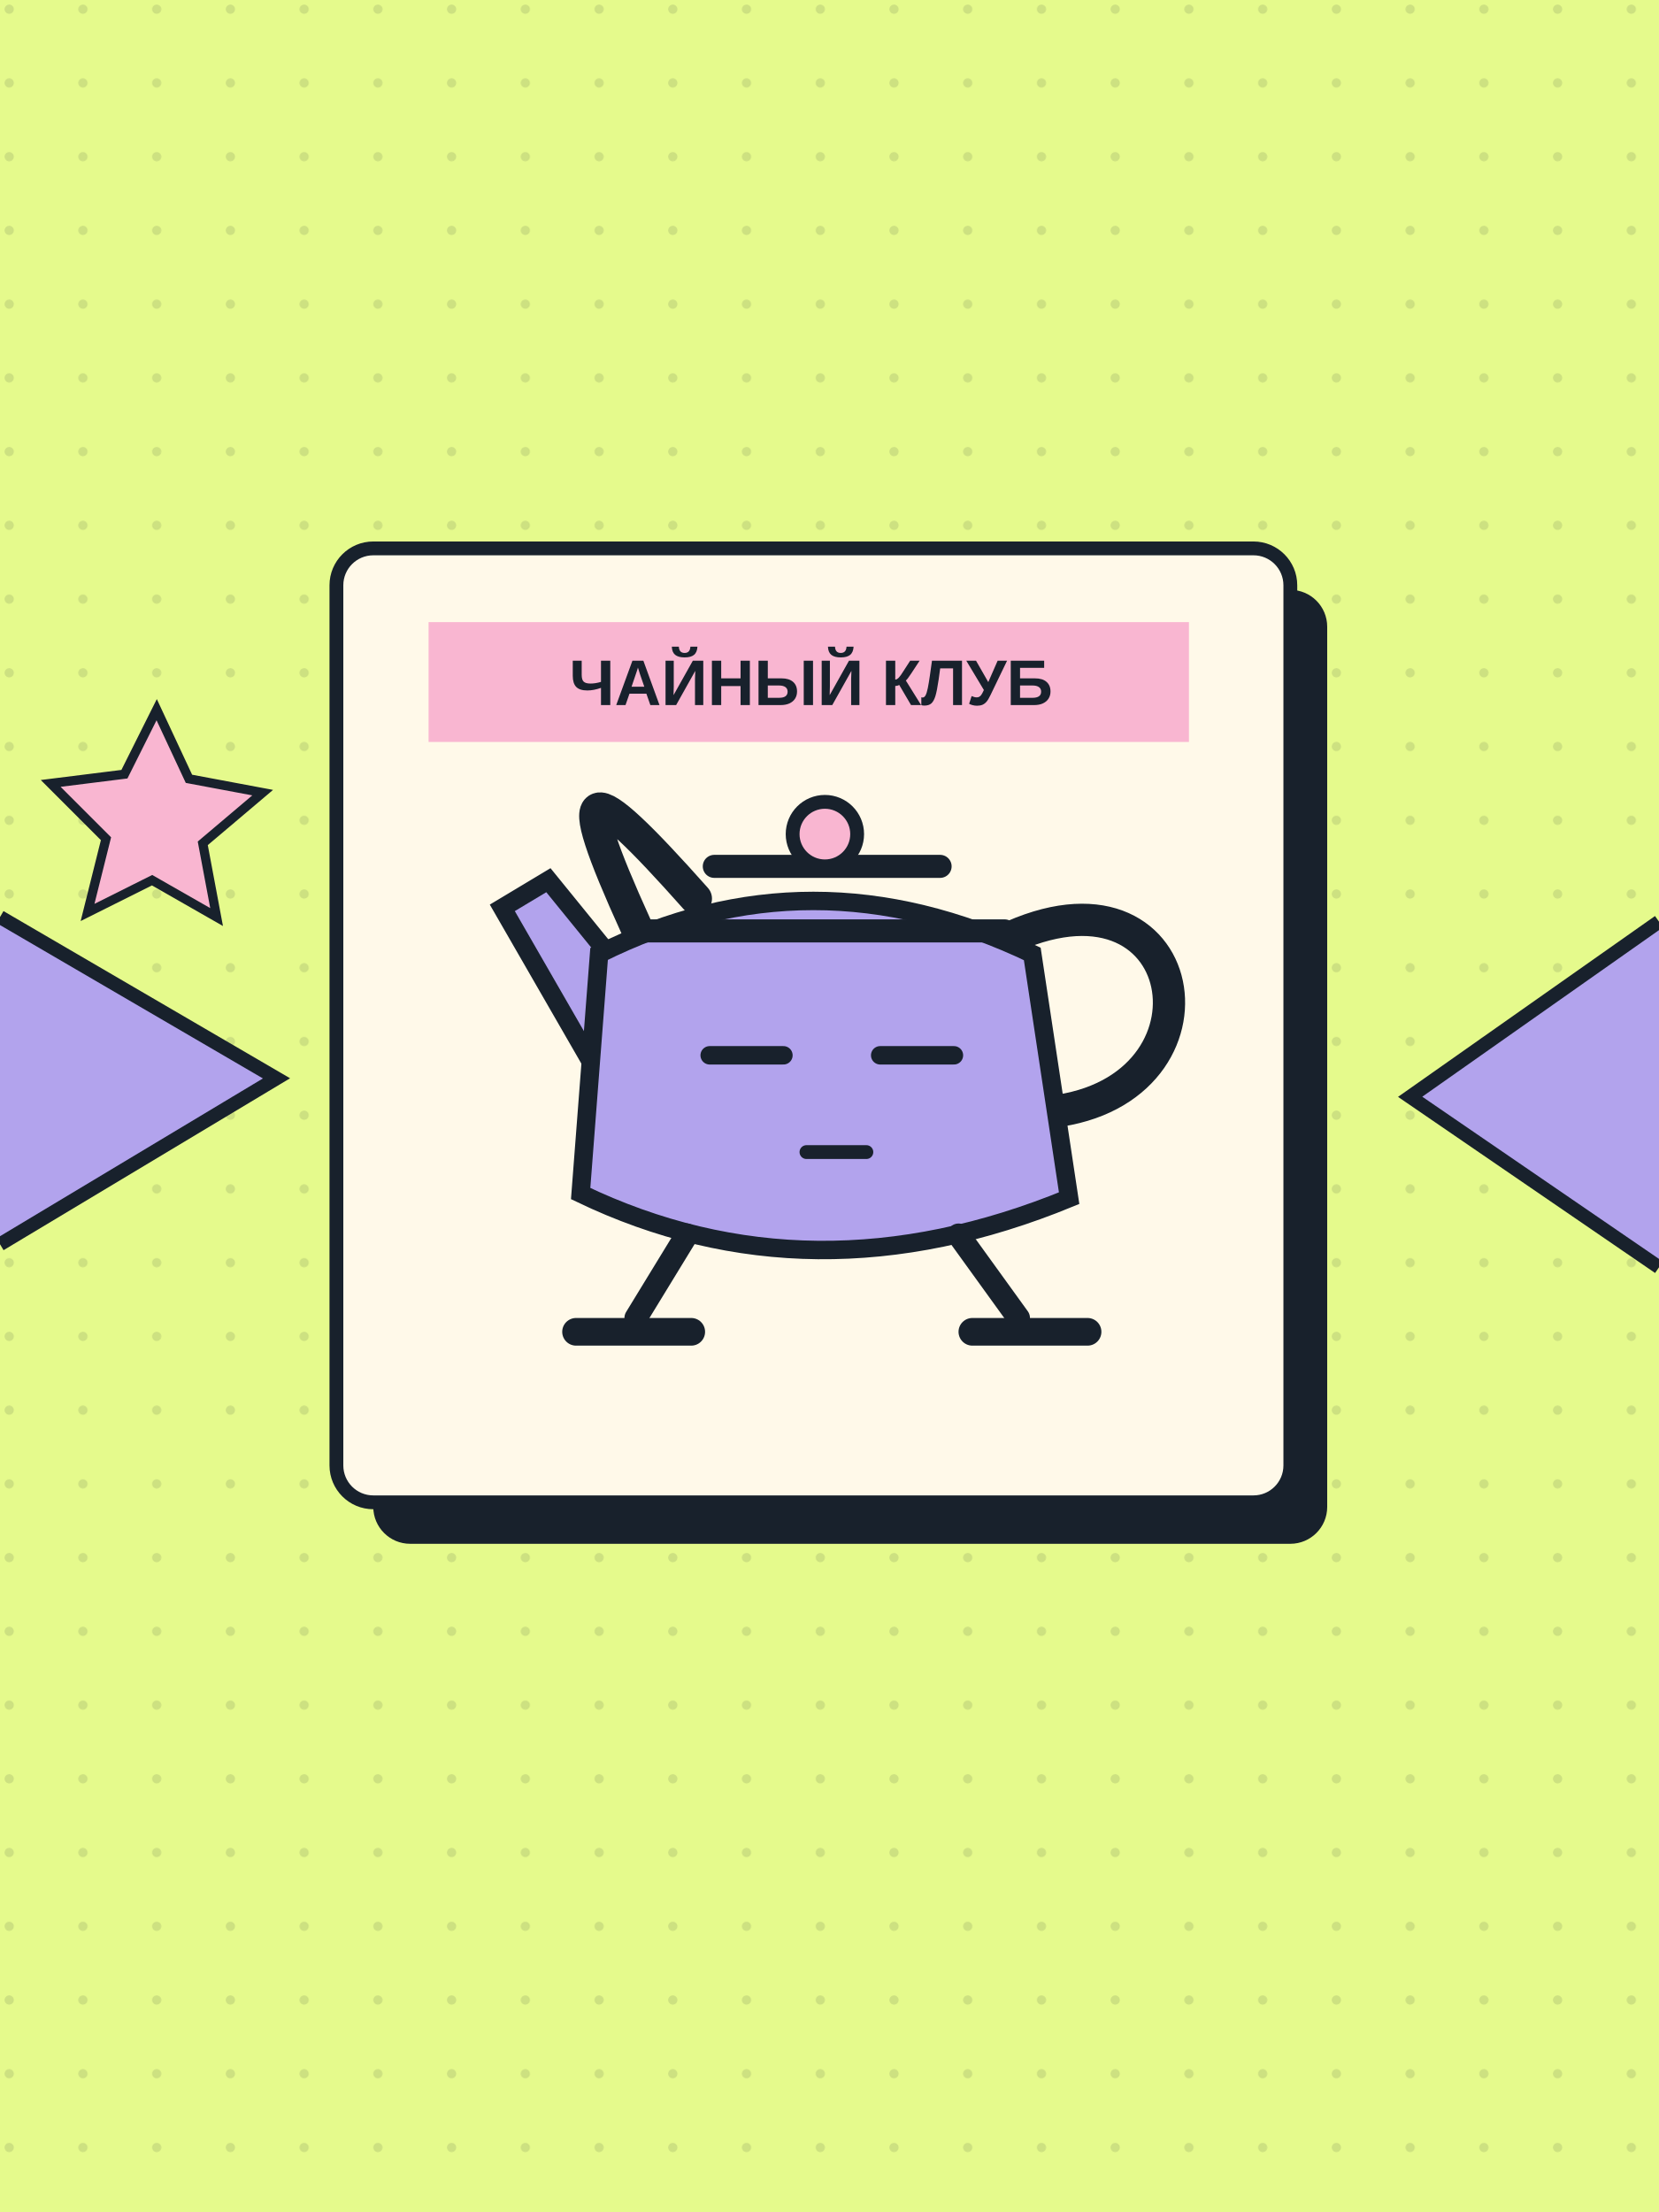
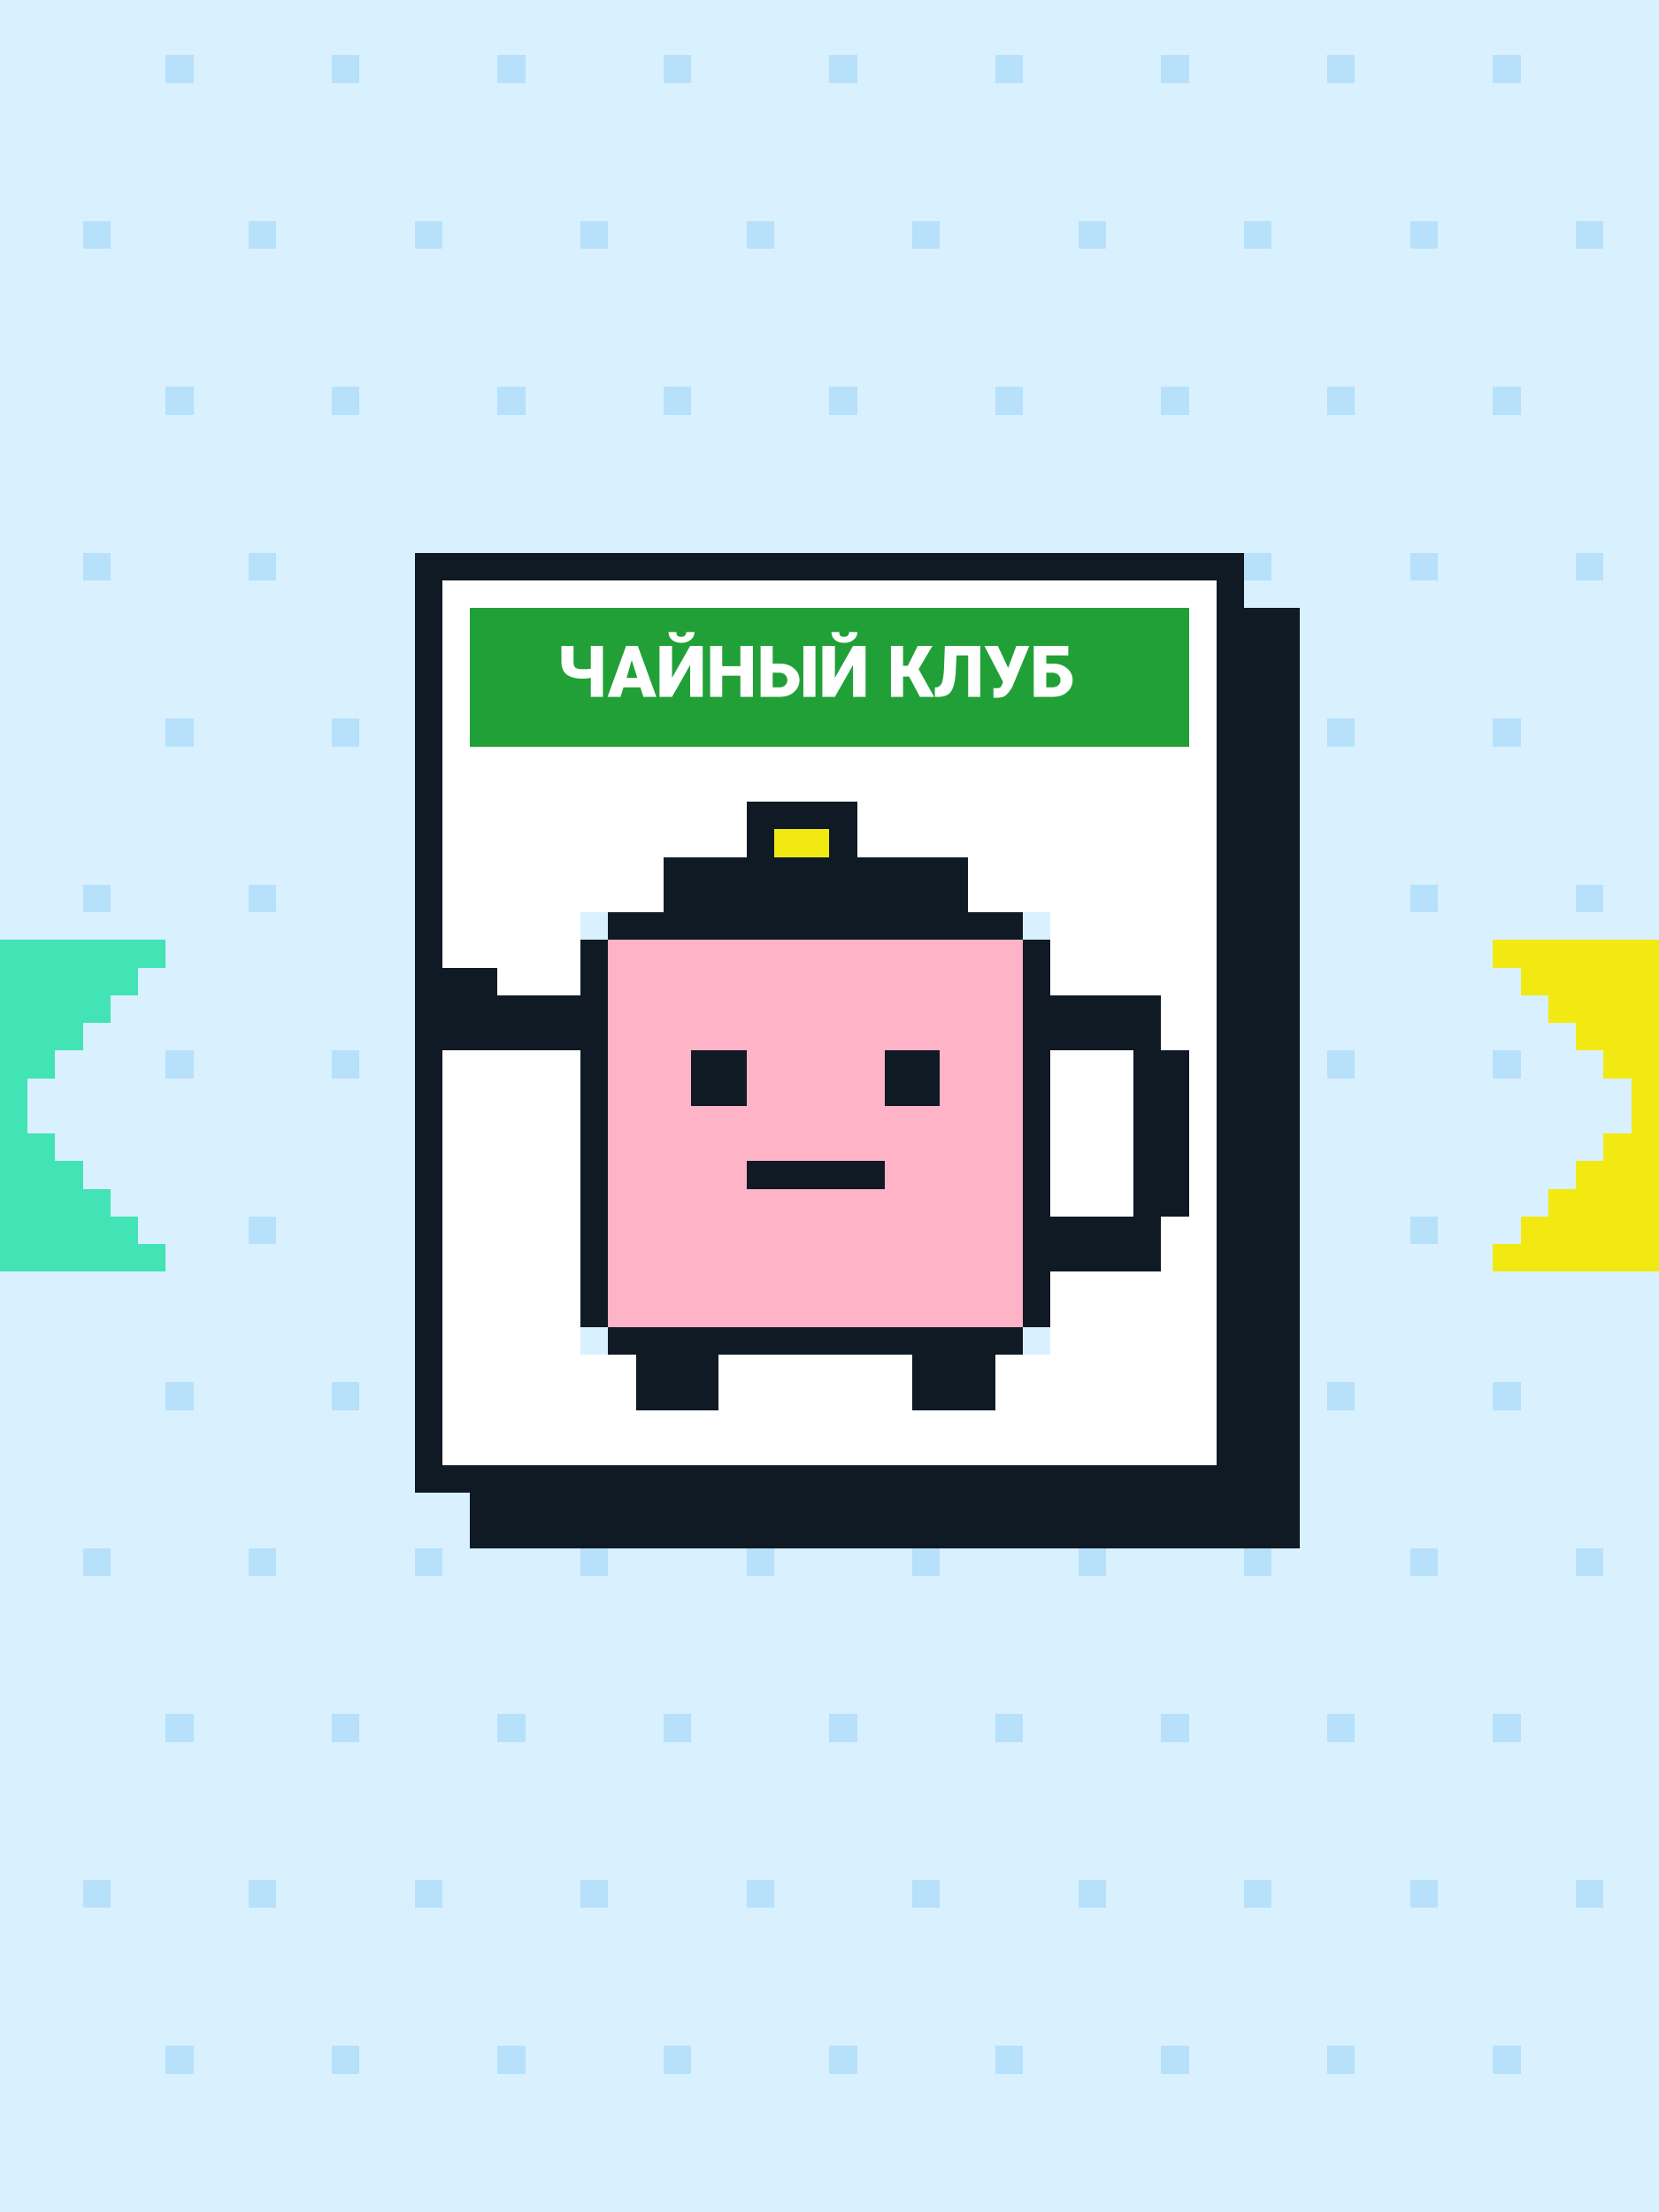
- <svg xmlns="http://www.w3.org/2000/svg" width="720" height="960" viewBox="0 0 360 480">
-   <defs>
-     <pattern id="dots" width="16" height="16" patternUnits="userSpaceOnUse">
-       <circle cx="2" cy="2" r="1" fill="#18212c" opacity=".12" />
-     </pattern>
-   </defs>
-   <rect width="360" height="480" fill="#e5fa8c" />
-   <rect width="360" height="480" fill="url(#dots)" />
-   <path d="M0 199L60 234L0 270M360 200L306 238L360 275" fill="#b2a3ed" stroke="#18212c" stroke-width="3" />
-   <rect x="81" y="128" width="207" height="207" rx="8" fill="#18212c" />
-   <rect x="73" y="119" width="207" height="207" rx="8" fill="#fff9e9" stroke="#18212c" stroke-width="3" />
-   <path d="M93 135H258V161H93Z" fill="#f9b6d1" />
-   <text x="176" y="153" text-anchor="middle" font-family="Arial,sans-serif" font-size="14" font-weight="bold" fill="#18212c">ЧАЙНЫЙ КЛУБ</text>
-   <path d="M138 201C123 168 127 168 151 195M216 205C258 183 268 235 230 241" fill="none" stroke="#18212c" stroke-width="7" stroke-linecap="round" />
-   <path d="M132 207L119 191L109 197L128 230" fill="#b2a3ed" stroke="#18212c" stroke-width="4" />
-   <path d="M130 207Q176 184 224 207L232 260Q176 283 126 259Z" fill="#b2a3ed" stroke="#18212c" stroke-width="4" />
-   <path d="M139 202H218M155 188H204" stroke="#18212c" stroke-width="5" stroke-linecap="round" />
-   <circle cx="179" cy="181" r="7" fill="#f9b6d1" stroke="#18212c" stroke-width="3" />
-   <path d="M154 229H170M191 229H207" stroke="#18212c" stroke-width="4" stroke-linecap="round" />
-   <path d="M175 250H188" stroke="#18212c" stroke-width="3" stroke-linecap="round" />
-   <path d="M149 268L138 286M208 268L221 286" stroke="#18212c" stroke-width="5" stroke-linecap="round" />
-   <path d="M125 289H150M211 289H236" stroke="#18212c" stroke-width="6" stroke-linecap="round" />
-   <path d="M34 154L41 169L57 172L44 183L47 199L33 191L19 198L23 182L11 170L27 168Z" fill="#f9b6d1" stroke="#18212c" stroke-width="2" />
+ <svg xmlns="http://www.w3.org/2000/svg" viewBox="0 0 60 80" width="720" height="960" shape-rendering="crispEdges">
+   <rect x="0" y="0" width="60" height="1.08" fill="#d9f0ff" />
+   <rect x="0" y="1" width="60" height="1.08" fill="#d9f0ff" />
+   <rect x="0" y="2" width="6" height="1.08" fill="#d9f0ff" />
+   <rect x="6" y="2" width="1" height="1.08" fill="#b7e0fb" />
+   <rect x="7" y="2" width="5" height="1.08" fill="#d9f0ff" />
+   <rect x="12" y="2" width="1" height="1.08" fill="#b7e0fb" />
+   <rect x="13" y="2" width="5" height="1.08" fill="#d9f0ff" />
+   <rect x="18" y="2" width="1" height="1.08" fill="#b7e0fb" />
+   <rect x="19" y="2" width="5" height="1.08" fill="#d9f0ff" />
+   <rect x="24" y="2" width="1" height="1.08" fill="#b7e0fb" />
+   <rect x="25" y="2" width="5" height="1.08" fill="#d9f0ff" />
+   <rect x="30" y="2" width="1" height="1.08" fill="#b7e0fb" />
+   <rect x="31" y="2" width="5" height="1.08" fill="#d9f0ff" />
+   <rect x="36" y="2" width="1" height="1.08" fill="#b7e0fb" />
+   <rect x="37" y="2" width="5" height="1.08" fill="#d9f0ff" />
+   <rect x="42" y="2" width="1" height="1.08" fill="#b7e0fb" />
+   <rect x="43" y="2" width="5" height="1.08" fill="#d9f0ff" />
+   <rect x="48" y="2" width="1" height="1.08" fill="#b7e0fb" />
+   <rect x="49" y="2" width="5" height="1.08" fill="#d9f0ff" />
+   <rect x="54" y="2" width="1" height="1.08" fill="#b7e0fb" />
+   <rect x="55" y="2" width="5" height="1.08" fill="#d9f0ff" />
+   <rect x="0" y="3" width="60" height="1.08" fill="#d9f0ff" />
+   <rect x="0" y="4" width="60" height="1.08" fill="#d9f0ff" />
+   <rect x="0" y="5" width="60" height="1.08" fill="#d9f0ff" />
+   <rect x="0" y="6" width="60" height="1.08" fill="#d9f0ff" />
+   <rect x="0" y="7" width="60" height="1.08" fill="#d9f0ff" />
+   <rect x="0" y="8" width="3" height="1.08" fill="#d9f0ff" />
+   <rect x="3" y="8" width="1" height="1.08" fill="#b7e0fb" />
+   <rect x="4" y="8" width="5" height="1.08" fill="#d9f0ff" />
+   <rect x="9" y="8" width="1" height="1.08" fill="#b7e0fb" />
+   <rect x="10" y="8" width="5" height="1.08" fill="#d9f0ff" />
+   <rect x="15" y="8" width="1" height="1.08" fill="#b7e0fb" />
+   <rect x="16" y="8" width="5" height="1.08" fill="#d9f0ff" />
+   <rect x="21" y="8" width="1" height="1.08" fill="#b7e0fb" />
+   <rect x="22" y="8" width="5" height="1.08" fill="#d9f0ff" />
+   <rect x="27" y="8" width="1" height="1.08" fill="#b7e0fb" />
+   <rect x="28" y="8" width="5" height="1.08" fill="#d9f0ff" />
+   <rect x="33" y="8" width="1" height="1.08" fill="#b7e0fb" />
+   <rect x="34" y="8" width="5" height="1.08" fill="#d9f0ff" />
+   <rect x="39" y="8" width="1" height="1.08" fill="#b7e0fb" />
+   <rect x="40" y="8" width="5" height="1.08" fill="#d9f0ff" />
+   <rect x="45" y="8" width="1" height="1.08" fill="#b7e0fb" />
+   <rect x="46" y="8" width="5" height="1.08" fill="#d9f0ff" />
+   <rect x="51" y="8" width="1" height="1.08" fill="#b7e0fb" />
+   <rect x="52" y="8" width="5" height="1.08" fill="#d9f0ff" />
+   <rect x="57" y="8" width="1" height="1.08" fill="#b7e0fb" />
+   <rect x="58" y="8" width="2" height="1.08" fill="#d9f0ff" />
+   <rect x="0" y="9" width="60" height="1.08" fill="#d9f0ff" />
+   <rect x="0" y="10" width="60" height="1.08" fill="#d9f0ff" />
+   <rect x="0" y="11" width="60" height="1.08" fill="#d9f0ff" />
+   <rect x="0" y="12" width="60" height="1.08" fill="#d9f0ff" />
+   <rect x="0" y="13" width="60" height="1.08" fill="#d9f0ff" />
+   <rect x="0" y="14" width="6" height="1.08" fill="#d9f0ff" />
+   <rect x="6" y="14" width="1" height="1.08" fill="#b7e0fb" />
+   <rect x="7" y="14" width="5" height="1.08" fill="#d9f0ff" />
+   <rect x="12" y="14" width="1" height="1.08" fill="#b7e0fb" />
+   <rect x="13" y="14" width="5" height="1.08" fill="#d9f0ff" />
+   <rect x="18" y="14" width="1" height="1.08" fill="#b7e0fb" />
+   <rect x="19" y="14" width="5" height="1.08" fill="#d9f0ff" />
+   <rect x="24" y="14" width="1" height="1.08" fill="#b7e0fb" />
+   <rect x="25" y="14" width="5" height="1.08" fill="#d9f0ff" />
+   <rect x="30" y="14" width="1" height="1.08" fill="#b7e0fb" />
+   <rect x="31" y="14" width="5" height="1.08" fill="#d9f0ff" />
+   <rect x="36" y="14" width="1" height="1.08" fill="#b7e0fb" />
+   <rect x="37" y="14" width="5" height="1.08" fill="#d9f0ff" />
+   <rect x="42" y="14" width="1" height="1.08" fill="#b7e0fb" />
+   <rect x="43" y="14" width="5" height="1.08" fill="#d9f0ff" />
+   <rect x="48" y="14" width="1" height="1.08" fill="#b7e0fb" />
+   <rect x="49" y="14" width="5" height="1.08" fill="#d9f0ff" />
+   <rect x="54" y="14" width="1" height="1.08" fill="#b7e0fb" />
+   <rect x="55" y="14" width="5" height="1.08" fill="#d9f0ff" />
+   <rect x="0" y="15" width="60" height="1.08" fill="#d9f0ff" />
+   <rect x="0" y="16" width="60" height="1.08" fill="#d9f0ff" />
+   <rect x="0" y="17" width="60" height="1.08" fill="#d9f0ff" />
+   <rect x="0" y="18" width="60" height="1.08" fill="#d9f0ff" />
+   <rect x="0" y="19" width="60" height="1.08" fill="#d9f0ff" />
+   <rect x="0" y="20" width="3" height="1.08" fill="#d9f0ff" />
+   <rect x="3" y="20" width="1" height="1.08" fill="#b7e0fb" />
+   <rect x="4" y="20" width="5" height="1.08" fill="#d9f0ff" />
+   <rect x="9" y="20" width="1" height="1.08" fill="#b7e0fb" />
+   <rect x="10" y="20" width="5" height="1.08" fill="#d9f0ff" />
+   <rect x="15" y="20" width="30" height="1.08" fill="#0f1a24" />
+   <rect x="45" y="20" width="1" height="1.08" fill="#b7e0fb" />
+   <rect x="46" y="20" width="5" height="1.08" fill="#d9f0ff" />
+   <rect x="51" y="20" width="1" height="1.08" fill="#b7e0fb" />
+   <rect x="52" y="20" width="5" height="1.08" fill="#d9f0ff" />
+   <rect x="57" y="20" width="1" height="1.08" fill="#b7e0fb" />
+   <rect x="58" y="20" width="2" height="1.08" fill="#d9f0ff" />
+   <rect x="0" y="21" width="15" height="1.08" fill="#d9f0ff" />
+   <rect x="15" y="21" width="1" height="1.08" fill="#0f1a24" />
+   <rect x="16" y="21" width="28" height="1.08" fill="#ffffff" />
+   <rect x="44" y="21" width="1" height="1.08" fill="#0f1a24" />
+   <rect x="45" y="21" width="15" height="1.08" fill="#d9f0ff" />
+   <rect x="0" y="22" width="15" height="1.08" fill="#d9f0ff" />
+   <rect x="15" y="22" width="1" height="1.08" fill="#0f1a24" />
+   <rect x="16" y="22" width="1" height="1.08" fill="#ffffff" />
+   <rect x="17" y="22" width="26" height="1.08" fill="#21a038" />
+   <rect x="43" y="22" width="1" height="1.08" fill="#ffffff" />
+   <rect x="44" y="22" width="3" height="1.08" fill="#0f1a24" />
+   <rect x="47" y="22" width="13" height="1.08" fill="#d9f0ff" />
+   <rect x="0" y="23" width="15" height="1.08" fill="#d9f0ff" />
+   <rect x="15" y="23" width="1" height="1.08" fill="#0f1a24" />
+   <rect x="16" y="23" width="1" height="1.08" fill="#ffffff" />
+   <rect x="17" y="23" width="26" height="1.08" fill="#21a038" />
+   <rect x="43" y="23" width="1" height="1.08" fill="#ffffff" />
+   <rect x="44" y="23" width="3" height="1.08" fill="#0f1a24" />
+   <rect x="47" y="23" width="13" height="1.08" fill="#d9f0ff" />
+   <rect x="0" y="24" width="15" height="1.08" fill="#d9f0ff" />
+   <rect x="15" y="24" width="1" height="1.08" fill="#0f1a24" />
+   <rect x="16" y="24" width="1" height="1.08" fill="#ffffff" />
+   <rect x="17" y="24" width="26" height="1.08" fill="#21a038" />
+   <rect x="43" y="24" width="1" height="1.08" fill="#ffffff" />
+   <rect x="44" y="24" width="3" height="1.08" fill="#0f1a24" />
+   <rect x="47" y="24" width="13" height="1.08" fill="#d9f0ff" />
+   <rect x="0" y="25" width="15" height="1.08" fill="#d9f0ff" />
+   <rect x="15" y="25" width="1" height="1.08" fill="#0f1a24" />
+   <rect x="16" y="25" width="1" height="1.08" fill="#ffffff" />
+   <rect x="17" y="25" width="26" height="1.08" fill="#21a038" />
+   <rect x="43" y="25" width="1" height="1.08" fill="#ffffff" />
+   <rect x="44" y="25" width="3" height="1.08" fill="#0f1a24" />
+   <rect x="47" y="25" width="13" height="1.08" fill="#d9f0ff" />
+   <rect x="0" y="26" width="6" height="1.08" fill="#d9f0ff" />
+   <rect x="6" y="26" width="1" height="1.08" fill="#b7e0fb" />
+   <rect x="7" y="26" width="5" height="1.08" fill="#d9f0ff" />
+   <rect x="12" y="26" width="1" height="1.08" fill="#b7e0fb" />
+   <rect x="13" y="26" width="2" height="1.08" fill="#d9f0ff" />
+   <rect x="15" y="26" width="1" height="1.08" fill="#0f1a24" />
+   <rect x="16" y="26" width="1" height="1.08" fill="#ffffff" />
+   <rect x="17" y="26" width="26" height="1.08" fill="#21a038" />
+   <rect x="43" y="26" width="1" height="1.08" fill="#ffffff" />
+   <rect x="44" y="26" width="3" height="1.08" fill="#0f1a24" />
+   <rect x="47" y="26" width="1" height="1.08" fill="#d9f0ff" />
+   <rect x="48" y="26" width="1" height="1.08" fill="#b7e0fb" />
+   <rect x="49" y="26" width="5" height="1.08" fill="#d9f0ff" />
+   <rect x="54" y="26" width="1" height="1.08" fill="#b7e0fb" />
+   <rect x="55" y="26" width="5" height="1.08" fill="#d9f0ff" />
+   <rect x="0" y="27" width="15" height="1.08" fill="#d9f0ff" />
+   <rect x="15" y="27" width="1" height="1.08" fill="#0f1a24" />
+   <rect x="16" y="27" width="28" height="1.08" fill="#ffffff" />
+   <rect x="44" y="27" width="3" height="1.08" fill="#0f1a24" />
+   <rect x="47" y="27" width="13" height="1.08" fill="#d9f0ff" />
+   <rect x="0" y="28" width="15" height="1.08" fill="#d9f0ff" />
+   <rect x="15" y="28" width="1" height="1.08" fill="#0f1a24" />
+   <rect x="16" y="28" width="28" height="1.08" fill="#ffffff" />
+   <rect x="44" y="28" width="3" height="1.08" fill="#0f1a24" />
+   <rect x="47" y="28" width="13" height="1.08" fill="#d9f0ff" />
+   <rect x="0" y="29" width="15" height="1.08" fill="#d9f0ff" />
+   <rect x="15" y="29" width="1" height="1.08" fill="#0f1a24" />
+   <rect x="16" y="29" width="11" height="1.08" fill="#ffffff" />
+   <rect x="27" y="29" width="4" height="1.08" fill="#0f1a24" />
+   <rect x="31" y="29" width="13" height="1.08" fill="#ffffff" />
+   <rect x="44" y="29" width="3" height="1.08" fill="#0f1a24" />
+   <rect x="47" y="29" width="13" height="1.08" fill="#d9f0ff" />
+   <rect x="0" y="30" width="15" height="1.08" fill="#d9f0ff" />
+   <rect x="15" y="30" width="1" height="1.08" fill="#0f1a24" />
+   <rect x="16" y="30" width="11" height="1.08" fill="#ffffff" />
+   <rect x="27" y="30" width="1" height="1.08" fill="#0f1a24" />
+   <rect x="28" y="30" width="2" height="1.08" fill="#f2e913" />
+   <rect x="30" y="30" width="1" height="1.08" fill="#0f1a24" />
+   <rect x="31" y="30" width="13" height="1.08" fill="#ffffff" />
+   <rect x="44" y="30" width="3" height="1.08" fill="#0f1a24" />
+   <rect x="47" y="30" width="13" height="1.08" fill="#d9f0ff" />
+   <rect x="0" y="31" width="15" height="1.08" fill="#d9f0ff" />
+   <rect x="15" y="31" width="1" height="1.08" fill="#0f1a24" />
+   <rect x="16" y="31" width="8" height="1.08" fill="#ffffff" />
+   <rect x="24" y="31" width="11" height="1.08" fill="#0f1a24" />
+   <rect x="35" y="31" width="9" height="1.08" fill="#ffffff" />
+   <rect x="44" y="31" width="3" height="1.08" fill="#0f1a24" />
+   <rect x="47" y="31" width="13" height="1.08" fill="#d9f0ff" />
+   <rect x="0" y="32" width="3" height="1.08" fill="#d9f0ff" />
+   <rect x="3" y="32" width="1" height="1.08" fill="#b7e0fb" />
+   <rect x="4" y="32" width="5" height="1.08" fill="#d9f0ff" />
+   <rect x="9" y="32" width="1" height="1.08" fill="#b7e0fb" />
+   <rect x="10" y="32" width="5" height="1.08" fill="#d9f0ff" />
+   <rect x="15" y="32" width="1" height="1.08" fill="#0f1a24" />
+   <rect x="16" y="32" width="8" height="1.08" fill="#ffffff" />
+   <rect x="24" y="32" width="11" height="1.08" fill="#0f1a24" />
+   <rect x="35" y="32" width="9" height="1.08" fill="#ffffff" />
+   <rect x="44" y="32" width="3" height="1.08" fill="#0f1a24" />
+   <rect x="47" y="32" width="4" height="1.08" fill="#d9f0ff" />
+   <rect x="51" y="32" width="1" height="1.08" fill="#b7e0fb" />
+   <rect x="52" y="32" width="5" height="1.08" fill="#d9f0ff" />
+   <rect x="57" y="32" width="1" height="1.08" fill="#b7e0fb" />
+   <rect x="58" y="32" width="2" height="1.08" fill="#d9f0ff" />
+   <rect x="0" y="33" width="15" height="1.08" fill="#d9f0ff" />
+   <rect x="15" y="33" width="1" height="1.08" fill="#0f1a24" />
+   <rect x="16" y="33" width="5" height="1.08" fill="#ffffff" />
+   <rect x="21" y="33" width="1" height="1.08" fill="#d9f0ff" />
+   <rect x="22" y="33" width="15" height="1.08" fill="#0f1a24" />
+   <rect x="37" y="33" width="1" height="1.08" fill="#d9f0ff" />
+   <rect x="38" y="33" width="6" height="1.08" fill="#ffffff" />
+   <rect x="44" y="33" width="3" height="1.08" fill="#0f1a24" />
+   <rect x="47" y="33" width="13" height="1.08" fill="#d9f0ff" />
+   <rect x="0" y="34" width="6" height="1.08" fill="#42e3b4" />
+   <rect x="6" y="34" width="9" height="1.08" fill="#d9f0ff" />
+   <rect x="15" y="34" width="1" height="1.08" fill="#0f1a24" />
+   <rect x="16" y="34" width="5" height="1.08" fill="#ffffff" />
+   <rect x="21" y="34" width="1" height="1.08" fill="#0f1a24" />
+   <rect x="22" y="34" width="15" height="1.08" fill="#ffb3c7" />
+   <rect x="37" y="34" width="1" height="1.08" fill="#0f1a24" />
+   <rect x="38" y="34" width="6" height="1.08" fill="#ffffff" />
+   <rect x="44" y="34" width="3" height="1.08" fill="#0f1a24" />
+   <rect x="47" y="34" width="7" height="1.08" fill="#d9f0ff" />
+   <rect x="54" y="34" width="6" height="1.08" fill="#f2e913" />
+   <rect x="0" y="35" width="5" height="1.08" fill="#42e3b4" />
+   <rect x="5" y="35" width="10" height="1.08" fill="#d9f0ff" />
+   <rect x="15" y="35" width="3" height="1.08" fill="#0f1a24" />
+   <rect x="18" y="35" width="3" height="1.08" fill="#ffffff" />
+   <rect x="21" y="35" width="1" height="1.08" fill="#0f1a24" />
+   <rect x="22" y="35" width="15" height="1.08" fill="#ffb3c7" />
+   <rect x="37" y="35" width="1" height="1.08" fill="#0f1a24" />
+   <rect x="38" y="35" width="6" height="1.08" fill="#ffffff" />
+   <rect x="44" y="35" width="3" height="1.08" fill="#0f1a24" />
+   <rect x="47" y="35" width="8" height="1.08" fill="#d9f0ff" />
+   <rect x="55" y="35" width="5" height="1.08" fill="#f2e913" />
+   <rect x="0" y="36" width="4" height="1.08" fill="#42e3b4" />
+   <rect x="4" y="36" width="11" height="1.08" fill="#d9f0ff" />
+   <rect x="15" y="36" width="7" height="1.08" fill="#0f1a24" />
+   <rect x="22" y="36" width="15" height="1.08" fill="#ffb3c7" />
+   <rect x="37" y="36" width="5" height="1.08" fill="#0f1a24" />
+   <rect x="42" y="36" width="2" height="1.08" fill="#ffffff" />
+   <rect x="44" y="36" width="3" height="1.08" fill="#0f1a24" />
+   <rect x="47" y="36" width="9" height="1.08" fill="#d9f0ff" />
+   <rect x="56" y="36" width="4" height="1.08" fill="#f2e913" />
+   <rect x="0" y="37" width="3" height="1.08" fill="#42e3b4" />
+   <rect x="3" y="37" width="12" height="1.08" fill="#d9f0ff" />
+   <rect x="15" y="37" width="7" height="1.08" fill="#0f1a24" />
+   <rect x="22" y="37" width="15" height="1.08" fill="#ffb3c7" />
+   <rect x="37" y="37" width="5" height="1.08" fill="#0f1a24" />
+   <rect x="42" y="37" width="2" height="1.08" fill="#ffffff" />
+   <rect x="44" y="37" width="3" height="1.08" fill="#0f1a24" />
+   <rect x="47" y="37" width="10" height="1.08" fill="#d9f0ff" />
+   <rect x="57" y="37" width="3" height="1.08" fill="#f2e913" />
+   <rect x="0" y="38" width="2" height="1.08" fill="#42e3b4" />
+   <rect x="2" y="38" width="4" height="1.08" fill="#d9f0ff" />
+   <rect x="6" y="38" width="1" height="1.08" fill="#b7e0fb" />
+   <rect x="7" y="38" width="5" height="1.08" fill="#d9f0ff" />
+   <rect x="12" y="38" width="1" height="1.08" fill="#b7e0fb" />
+   <rect x="13" y="38" width="2" height="1.08" fill="#d9f0ff" />
+   <rect x="15" y="38" width="1" height="1.08" fill="#0f1a24" />
+   <rect x="16" y="38" width="5" height="1.08" fill="#ffffff" />
+   <rect x="21" y="38" width="1" height="1.08" fill="#0f1a24" />
+   <rect x="22" y="38" width="3" height="1.08" fill="#ffb3c7" />
+   <rect x="25" y="38" width="2" height="1.08" fill="#0f1a24" />
+   <rect x="27" y="38" width="5" height="1.08" fill="#ffb3c7" />
+   <rect x="32" y="38" width="2" height="1.08" fill="#0f1a24" />
+   <rect x="34" y="38" width="3" height="1.08" fill="#ffb3c7" />
+   <rect x="37" y="38" width="1" height="1.08" fill="#0f1a24" />
+   <rect x="38" y="38" width="3" height="1.08" fill="#ffffff" />
+   <rect x="41" y="38" width="2" height="1.08" fill="#0f1a24" />
+   <rect x="43" y="38" width="1" height="1.08" fill="#ffffff" />
+   <rect x="44" y="38" width="3" height="1.08" fill="#0f1a24" />
+   <rect x="47" y="38" width="1" height="1.08" fill="#d9f0ff" />
+   <rect x="48" y="38" width="1" height="1.08" fill="#b7e0fb" />
+   <rect x="49" y="38" width="5" height="1.08" fill="#d9f0ff" />
+   <rect x="54" y="38" width="1" height="1.08" fill="#b7e0fb" />
+   <rect x="55" y="38" width="3" height="1.08" fill="#d9f0ff" />
+   <rect x="58" y="38" width="2" height="1.08" fill="#f2e913" />
+   <rect x="0" y="39" width="1" height="1.08" fill="#42e3b4" />
+   <rect x="1" y="39" width="14" height="1.08" fill="#d9f0ff" />
+   <rect x="15" y="39" width="1" height="1.08" fill="#0f1a24" />
+   <rect x="16" y="39" width="5" height="1.08" fill="#ffffff" />
+   <rect x="21" y="39" width="1" height="1.08" fill="#0f1a24" />
+   <rect x="22" y="39" width="3" height="1.08" fill="#ffb3c7" />
+   <rect x="25" y="39" width="2" height="1.08" fill="#0f1a24" />
+   <rect x="27" y="39" width="5" height="1.08" fill="#ffb3c7" />
+   <rect x="32" y="39" width="2" height="1.08" fill="#0f1a24" />
+   <rect x="34" y="39" width="3" height="1.08" fill="#ffb3c7" />
+   <rect x="37" y="39" width="1" height="1.08" fill="#0f1a24" />
+   <rect x="38" y="39" width="3" height="1.08" fill="#ffffff" />
+   <rect x="41" y="39" width="2" height="1.08" fill="#0f1a24" />
+   <rect x="43" y="39" width="1" height="1.08" fill="#ffffff" />
+   <rect x="44" y="39" width="3" height="1.08" fill="#0f1a24" />
+   <rect x="47" y="39" width="12" height="1.08" fill="#d9f0ff" />
+   <rect x="59" y="39" width="1" height="1.08" fill="#f2e913" />
+   <rect x="0" y="40" width="1" height="1.08" fill="#42e3b4" />
+   <rect x="1" y="40" width="14" height="1.08" fill="#d9f0ff" />
+   <rect x="15" y="40" width="1" height="1.08" fill="#0f1a24" />
+   <rect x="16" y="40" width="5" height="1.08" fill="#ffffff" />
+   <rect x="21" y="40" width="1" height="1.08" fill="#0f1a24" />
+   <rect x="22" y="40" width="15" height="1.08" fill="#ffb3c7" />
+   <rect x="37" y="40" width="1" height="1.08" fill="#0f1a24" />
+   <rect x="38" y="40" width="3" height="1.08" fill="#ffffff" />
+   <rect x="41" y="40" width="2" height="1.08" fill="#0f1a24" />
+   <rect x="43" y="40" width="1" height="1.08" fill="#ffffff" />
+   <rect x="44" y="40" width="3" height="1.08" fill="#0f1a24" />
+   <rect x="47" y="40" width="12" height="1.08" fill="#d9f0ff" />
+   <rect x="59" y="40" width="1" height="1.08" fill="#f2e913" />
+   <rect x="0" y="41" width="2" height="1.08" fill="#42e3b4" />
+   <rect x="2" y="41" width="13" height="1.08" fill="#d9f0ff" />
+   <rect x="15" y="41" width="1" height="1.08" fill="#0f1a24" />
+   <rect x="16" y="41" width="5" height="1.08" fill="#ffffff" />
+   <rect x="21" y="41" width="1" height="1.08" fill="#0f1a24" />
+   <rect x="22" y="41" width="15" height="1.08" fill="#ffb3c7" />
+   <rect x="37" y="41" width="1" height="1.08" fill="#0f1a24" />
+   <rect x="38" y="41" width="3" height="1.08" fill="#ffffff" />
+   <rect x="41" y="41" width="2" height="1.08" fill="#0f1a24" />
+   <rect x="43" y="41" width="1" height="1.08" fill="#ffffff" />
+   <rect x="44" y="41" width="3" height="1.08" fill="#0f1a24" />
+   <rect x="47" y="41" width="11" height="1.08" fill="#d9f0ff" />
+   <rect x="58" y="41" width="2" height="1.08" fill="#f2e913" />
+   <rect x="0" y="42" width="3" height="1.08" fill="#42e3b4" />
+   <rect x="3" y="42" width="12" height="1.08" fill="#d9f0ff" />
+   <rect x="15" y="42" width="1" height="1.08" fill="#0f1a24" />
+   <rect x="16" y="42" width="5" height="1.08" fill="#ffffff" />
+   <rect x="21" y="42" width="1" height="1.08" fill="#0f1a24" />
+   <rect x="22" y="42" width="5" height="1.08" fill="#ffb3c7" />
+   <rect x="27" y="42" width="5" height="1.08" fill="#0f1a24" />
+   <rect x="32" y="42" width="5" height="1.08" fill="#ffb3c7" />
+   <rect x="37" y="42" width="1" height="1.08" fill="#0f1a24" />
+   <rect x="38" y="42" width="3" height="1.08" fill="#ffffff" />
+   <rect x="41" y="42" width="2" height="1.08" fill="#0f1a24" />
+   <rect x="43" y="42" width="1" height="1.08" fill="#ffffff" />
+   <rect x="44" y="42" width="3" height="1.08" fill="#0f1a24" />
+   <rect x="47" y="42" width="10" height="1.08" fill="#d9f0ff" />
+   <rect x="57" y="42" width="3" height="1.08" fill="#f2e913" />
+   <rect x="0" y="43" width="4" height="1.08" fill="#42e3b4" />
+   <rect x="4" y="43" width="11" height="1.08" fill="#d9f0ff" />
+   <rect x="15" y="43" width="1" height="1.08" fill="#0f1a24" />
+   <rect x="16" y="43" width="5" height="1.08" fill="#ffffff" />
+   <rect x="21" y="43" width="1" height="1.08" fill="#0f1a24" />
+   <rect x="22" y="43" width="15" height="1.08" fill="#ffb3c7" />
+   <rect x="37" y="43" width="1" height="1.08" fill="#0f1a24" />
+   <rect x="38" y="43" width="3" height="1.08" fill="#ffffff" />
+   <rect x="41" y="43" width="2" height="1.08" fill="#0f1a24" />
+   <rect x="43" y="43" width="1" height="1.08" fill="#ffffff" />
+   <rect x="44" y="43" width="3" height="1.08" fill="#0f1a24" />
+   <rect x="47" y="43" width="9" height="1.08" fill="#d9f0ff" />
+   <rect x="56" y="43" width="4" height="1.08" fill="#f2e913" />
+   <rect x="0" y="44" width="5" height="1.08" fill="#42e3b4" />
+   <rect x="5" y="44" width="4" height="1.08" fill="#d9f0ff" />
+   <rect x="9" y="44" width="1" height="1.08" fill="#b7e0fb" />
+   <rect x="10" y="44" width="5" height="1.08" fill="#d9f0ff" />
+   <rect x="15" y="44" width="1" height="1.08" fill="#0f1a24" />
+   <rect x="16" y="44" width="5" height="1.08" fill="#ffffff" />
+   <rect x="21" y="44" width="1" height="1.08" fill="#0f1a24" />
+   <rect x="22" y="44" width="15" height="1.08" fill="#ffb3c7" />
+   <rect x="37" y="44" width="5" height="1.08" fill="#0f1a24" />
+   <rect x="42" y="44" width="2" height="1.08" fill="#ffffff" />
+   <rect x="44" y="44" width="3" height="1.08" fill="#0f1a24" />
+   <rect x="47" y="44" width="4" height="1.08" fill="#d9f0ff" />
+   <rect x="51" y="44" width="1" height="1.08" fill="#b7e0fb" />
+   <rect x="52" y="44" width="3" height="1.08" fill="#d9f0ff" />
+   <rect x="55" y="44" width="5" height="1.08" fill="#f2e913" />
+   <rect x="0" y="45" width="6" height="1.08" fill="#42e3b4" />
+   <rect x="6" y="45" width="9" height="1.08" fill="#d9f0ff" />
+   <rect x="15" y="45" width="1" height="1.08" fill="#0f1a24" />
+   <rect x="16" y="45" width="5" height="1.08" fill="#ffffff" />
+   <rect x="21" y="45" width="1" height="1.08" fill="#0f1a24" />
+   <rect x="22" y="45" width="15" height="1.08" fill="#ffb3c7" />
+   <rect x="37" y="45" width="5" height="1.08" fill="#0f1a24" />
+   <rect x="42" y="45" width="2" height="1.08" fill="#ffffff" />
+   <rect x="44" y="45" width="3" height="1.08" fill="#0f1a24" />
+   <rect x="47" y="45" width="7" height="1.08" fill="#d9f0ff" />
+   <rect x="54" y="45" width="6" height="1.08" fill="#f2e913" />
+   <rect x="0" y="46" width="15" height="1.08" fill="#d9f0ff" />
+   <rect x="15" y="46" width="1" height="1.08" fill="#0f1a24" />
+   <rect x="16" y="46" width="5" height="1.08" fill="#ffffff" />
+   <rect x="21" y="46" width="1" height="1.08" fill="#0f1a24" />
+   <rect x="22" y="46" width="15" height="1.08" fill="#ffb3c7" />
+   <rect x="37" y="46" width="1" height="1.08" fill="#0f1a24" />
+   <rect x="38" y="46" width="6" height="1.08" fill="#ffffff" />
+   <rect x="44" y="46" width="3" height="1.08" fill="#0f1a24" />
+   <rect x="47" y="46" width="13" height="1.08" fill="#d9f0ff" />
+   <rect x="0" y="47" width="15" height="1.08" fill="#d9f0ff" />
+   <rect x="15" y="47" width="1" height="1.08" fill="#0f1a24" />
+   <rect x="16" y="47" width="5" height="1.08" fill="#ffffff" />
+   <rect x="21" y="47" width="1" height="1.08" fill="#0f1a24" />
+   <rect x="22" y="47" width="15" height="1.08" fill="#ffb3c7" />
+   <rect x="37" y="47" width="1" height="1.08" fill="#0f1a24" />
+   <rect x="38" y="47" width="6" height="1.08" fill="#ffffff" />
+   <rect x="44" y="47" width="3" height="1.08" fill="#0f1a24" />
+   <rect x="47" y="47" width="13" height="1.08" fill="#d9f0ff" />
+   <rect x="0" y="48" width="15" height="1.08" fill="#d9f0ff" />
+   <rect x="15" y="48" width="1" height="1.08" fill="#0f1a24" />
+   <rect x="16" y="48" width="5" height="1.08" fill="#ffffff" />
+   <rect x="21" y="48" width="1" height="1.08" fill="#d9f0ff" />
+   <rect x="22" y="48" width="15" height="1.08" fill="#0f1a24" />
+   <rect x="37" y="48" width="1" height="1.08" fill="#d9f0ff" />
+   <rect x="38" y="48" width="6" height="1.08" fill="#ffffff" />
+   <rect x="44" y="48" width="3" height="1.08" fill="#0f1a24" />
+   <rect x="47" y="48" width="13" height="1.08" fill="#d9f0ff" />
+   <rect x="0" y="49" width="15" height="1.08" fill="#d9f0ff" />
+   <rect x="15" y="49" width="1" height="1.08" fill="#0f1a24" />
+   <rect x="16" y="49" width="7" height="1.08" fill="#ffffff" />
+   <rect x="23" y="49" width="3" height="1.08" fill="#0f1a24" />
+   <rect x="26" y="49" width="7" height="1.08" fill="#ffffff" />
+   <rect x="33" y="49" width="3" height="1.08" fill="#0f1a24" />
+   <rect x="36" y="49" width="8" height="1.08" fill="#ffffff" />
+   <rect x="44" y="49" width="3" height="1.08" fill="#0f1a24" />
+   <rect x="47" y="49" width="13" height="1.08" fill="#d9f0ff" />
+   <rect x="0" y="50" width="6" height="1.08" fill="#d9f0ff" />
+   <rect x="6" y="50" width="1" height="1.08" fill="#b7e0fb" />
+   <rect x="7" y="50" width="5" height="1.08" fill="#d9f0ff" />
+   <rect x="12" y="50" width="1" height="1.08" fill="#b7e0fb" />
+   <rect x="13" y="50" width="2" height="1.08" fill="#d9f0ff" />
+   <rect x="15" y="50" width="1" height="1.08" fill="#0f1a24" />
+   <rect x="16" y="50" width="7" height="1.08" fill="#ffffff" />
+   <rect x="23" y="50" width="3" height="1.08" fill="#0f1a24" />
+   <rect x="26" y="50" width="7" height="1.08" fill="#ffffff" />
+   <rect x="33" y="50" width="3" height="1.08" fill="#0f1a24" />
+   <rect x="36" y="50" width="8" height="1.08" fill="#ffffff" />
+   <rect x="44" y="50" width="3" height="1.08" fill="#0f1a24" />
+   <rect x="47" y="50" width="1" height="1.08" fill="#d9f0ff" />
+   <rect x="48" y="50" width="1" height="1.08" fill="#b7e0fb" />
+   <rect x="49" y="50" width="5" height="1.08" fill="#d9f0ff" />
+   <rect x="54" y="50" width="1" height="1.08" fill="#b7e0fb" />
+   <rect x="55" y="50" width="5" height="1.08" fill="#d9f0ff" />
+   <rect x="0" y="51" width="15" height="1.08" fill="#d9f0ff" />
+   <rect x="15" y="51" width="1" height="1.08" fill="#0f1a24" />
+   <rect x="16" y="51" width="28" height="1.08" fill="#ffffff" />
+   <rect x="44" y="51" width="3" height="1.08" fill="#0f1a24" />
+   <rect x="47" y="51" width="13" height="1.08" fill="#d9f0ff" />
+   <rect x="0" y="52" width="15" height="1.08" fill="#d9f0ff" />
+   <rect x="15" y="52" width="1" height="1.08" fill="#0f1a24" />
+   <rect x="16" y="52" width="28" height="1.08" fill="#ffffff" />
+   <rect x="44" y="52" width="3" height="1.08" fill="#0f1a24" />
+   <rect x="47" y="52" width="13" height="1.08" fill="#d9f0ff" />
+   <rect x="0" y="53" width="15" height="1.08" fill="#d9f0ff" />
+   <rect x="15" y="53" width="32" height="1.08" fill="#0f1a24" />
+   <rect x="47" y="53" width="13" height="1.08" fill="#d9f0ff" />
+   <rect x="0" y="54" width="17" height="1.08" fill="#d9f0ff" />
+   <rect x="17" y="54" width="30" height="1.08" fill="#0f1a24" />
+   <rect x="47" y="54" width="13" height="1.08" fill="#d9f0ff" />
+   <rect x="0" y="55" width="17" height="1.08" fill="#d9f0ff" />
+   <rect x="17" y="55" width="30" height="1.08" fill="#0f1a24" />
+   <rect x="47" y="55" width="13" height="1.08" fill="#d9f0ff" />
+   <rect x="0" y="56" width="3" height="1.08" fill="#d9f0ff" />
+   <rect x="3" y="56" width="1" height="1.08" fill="#b7e0fb" />
+   <rect x="4" y="56" width="5" height="1.08" fill="#d9f0ff" />
+   <rect x="9" y="56" width="1" height="1.08" fill="#b7e0fb" />
+   <rect x="10" y="56" width="5" height="1.08" fill="#d9f0ff" />
+   <rect x="15" y="56" width="1" height="1.08" fill="#b7e0fb" />
+   <rect x="16" y="56" width="5" height="1.08" fill="#d9f0ff" />
+   <rect x="21" y="56" width="1" height="1.08" fill="#b7e0fb" />
+   <rect x="22" y="56" width="5" height="1.08" fill="#d9f0ff" />
+   <rect x="27" y="56" width="1" height="1.08" fill="#b7e0fb" />
+   <rect x="28" y="56" width="5" height="1.08" fill="#d9f0ff" />
+   <rect x="33" y="56" width="1" height="1.08" fill="#b7e0fb" />
+   <rect x="34" y="56" width="5" height="1.08" fill="#d9f0ff" />
+   <rect x="39" y="56" width="1" height="1.08" fill="#b7e0fb" />
+   <rect x="40" y="56" width="5" height="1.08" fill="#d9f0ff" />
+   <rect x="45" y="56" width="1" height="1.08" fill="#b7e0fb" />
+   <rect x="46" y="56" width="5" height="1.08" fill="#d9f0ff" />
+   <rect x="51" y="56" width="1" height="1.08" fill="#b7e0fb" />
+   <rect x="52" y="56" width="5" height="1.08" fill="#d9f0ff" />
+   <rect x="57" y="56" width="1" height="1.08" fill="#b7e0fb" />
+   <rect x="58" y="56" width="2" height="1.08" fill="#d9f0ff" />
+   <rect x="0" y="57" width="60" height="1.08" fill="#d9f0ff" />
+   <rect x="0" y="58" width="60" height="1.08" fill="#d9f0ff" />
+   <rect x="0" y="59" width="60" height="1.08" fill="#d9f0ff" />
+   <rect x="0" y="60" width="60" height="1.08" fill="#d9f0ff" />
+   <rect x="0" y="61" width="60" height="1.08" fill="#d9f0ff" />
+   <rect x="0" y="62" width="6" height="1.08" fill="#d9f0ff" />
+   <rect x="6" y="62" width="1" height="1.08" fill="#b7e0fb" />
+   <rect x="7" y="62" width="5" height="1.08" fill="#d9f0ff" />
+   <rect x="12" y="62" width="1" height="1.08" fill="#b7e0fb" />
+   <rect x="13" y="62" width="5" height="1.08" fill="#d9f0ff" />
+   <rect x="18" y="62" width="1" height="1.08" fill="#b7e0fb" />
+   <rect x="19" y="62" width="5" height="1.08" fill="#d9f0ff" />
+   <rect x="24" y="62" width="1" height="1.08" fill="#b7e0fb" />
+   <rect x="25" y="62" width="5" height="1.08" fill="#d9f0ff" />
+   <rect x="30" y="62" width="1" height="1.08" fill="#b7e0fb" />
+   <rect x="31" y="62" width="5" height="1.08" fill="#d9f0ff" />
+   <rect x="36" y="62" width="1" height="1.08" fill="#b7e0fb" />
+   <rect x="37" y="62" width="5" height="1.08" fill="#d9f0ff" />
+   <rect x="42" y="62" width="1" height="1.08" fill="#b7e0fb" />
+   <rect x="43" y="62" width="5" height="1.08" fill="#d9f0ff" />
+   <rect x="48" y="62" width="1" height="1.08" fill="#b7e0fb" />
+   <rect x="49" y="62" width="5" height="1.08" fill="#d9f0ff" />
+   <rect x="54" y="62" width="1" height="1.08" fill="#b7e0fb" />
+   <rect x="55" y="62" width="5" height="1.08" fill="#d9f0ff" />
+   <rect x="0" y="63" width="60" height="1.08" fill="#d9f0ff" />
+   <rect x="0" y="64" width="60" height="1.08" fill="#d9f0ff" />
+   <rect x="0" y="65" width="60" height="1.08" fill="#d9f0ff" />
+   <rect x="0" y="66" width="60" height="1.08" fill="#d9f0ff" />
+   <rect x="0" y="67" width="60" height="1.08" fill="#d9f0ff" />
+   <rect x="0" y="68" width="3" height="1.08" fill="#d9f0ff" />
+   <rect x="3" y="68" width="1" height="1.08" fill="#b7e0fb" />
+   <rect x="4" y="68" width="5" height="1.08" fill="#d9f0ff" />
+   <rect x="9" y="68" width="1" height="1.08" fill="#b7e0fb" />
+   <rect x="10" y="68" width="5" height="1.08" fill="#d9f0ff" />
+   <rect x="15" y="68" width="1" height="1.08" fill="#b7e0fb" />
+   <rect x="16" y="68" width="5" height="1.08" fill="#d9f0ff" />
+   <rect x="21" y="68" width="1" height="1.08" fill="#b7e0fb" />
+   <rect x="22" y="68" width="5" height="1.08" fill="#d9f0ff" />
+   <rect x="27" y="68" width="1" height="1.08" fill="#b7e0fb" />
+   <rect x="28" y="68" width="5" height="1.08" fill="#d9f0ff" />
+   <rect x="33" y="68" width="1" height="1.08" fill="#b7e0fb" />
+   <rect x="34" y="68" width="5" height="1.08" fill="#d9f0ff" />
+   <rect x="39" y="68" width="1" height="1.08" fill="#b7e0fb" />
+   <rect x="40" y="68" width="5" height="1.08" fill="#d9f0ff" />
+   <rect x="45" y="68" width="1" height="1.08" fill="#b7e0fb" />
+   <rect x="46" y="68" width="5" height="1.08" fill="#d9f0ff" />
+   <rect x="51" y="68" width="1" height="1.08" fill="#b7e0fb" />
+   <rect x="52" y="68" width="5" height="1.08" fill="#d9f0ff" />
+   <rect x="57" y="68" width="1" height="1.08" fill="#b7e0fb" />
+   <rect x="58" y="68" width="2" height="1.08" fill="#d9f0ff" />
+   <rect x="0" y="69" width="60" height="1.08" fill="#d9f0ff" />
+   <rect x="0" y="70" width="60" height="1.08" fill="#d9f0ff" />
+   <rect x="0" y="71" width="60" height="1.08" fill="#d9f0ff" />
+   <rect x="0" y="72" width="60" height="1.08" fill="#d9f0ff" />
+   <rect x="0" y="73" width="60" height="1.08" fill="#d9f0ff" />
+   <rect x="0" y="74" width="6" height="1.08" fill="#d9f0ff" />
+   <rect x="6" y="74" width="1" height="1.08" fill="#b7e0fb" />
+   <rect x="7" y="74" width="5" height="1.08" fill="#d9f0ff" />
+   <rect x="12" y="74" width="1" height="1.08" fill="#b7e0fb" />
+   <rect x="13" y="74" width="5" height="1.08" fill="#d9f0ff" />
+   <rect x="18" y="74" width="1" height="1.08" fill="#b7e0fb" />
+   <rect x="19" y="74" width="5" height="1.08" fill="#d9f0ff" />
+   <rect x="24" y="74" width="1" height="1.08" fill="#b7e0fb" />
+   <rect x="25" y="74" width="5" height="1.08" fill="#d9f0ff" />
+   <rect x="30" y="74" width="1" height="1.08" fill="#b7e0fb" />
+   <rect x="31" y="74" width="5" height="1.08" fill="#d9f0ff" />
+   <rect x="36" y="74" width="1" height="1.08" fill="#b7e0fb" />
+   <rect x="37" y="74" width="5" height="1.08" fill="#d9f0ff" />
+   <rect x="42" y="74" width="1" height="1.08" fill="#b7e0fb" />
+   <rect x="43" y="74" width="5" height="1.08" fill="#d9f0ff" />
+   <rect x="48" y="74" width="1" height="1.08" fill="#b7e0fb" />
+   <rect x="49" y="74" width="5" height="1.08" fill="#d9f0ff" />
+   <rect x="54" y="74" width="1" height="1.08" fill="#b7e0fb" />
+   <rect x="55" y="74" width="5" height="1.08" fill="#d9f0ff" />
+   <rect x="0" y="75" width="60" height="1.08" fill="#d9f0ff" />
+   <rect x="0" y="76" width="60" height="1.08" fill="#d9f0ff" />
+   <rect x="0" y="77" width="60" height="1.08" fill="#d9f0ff" />
+   <rect x="0" y="78" width="60" height="1.08" fill="#d9f0ff" />
+   <rect x="0" y="79" width="60" height="1.08" fill="#d9f0ff" />
+   <text x="29.5" y="25.2" text-anchor="middle" font-family="system-ui,-apple-system,Segoe UI,Roboto,Arial,sans-serif" font-size="2.6" font-weight="800" fill="#ffffff">ЧАЙНЫЙ КЛУБ</text>
</svg>
